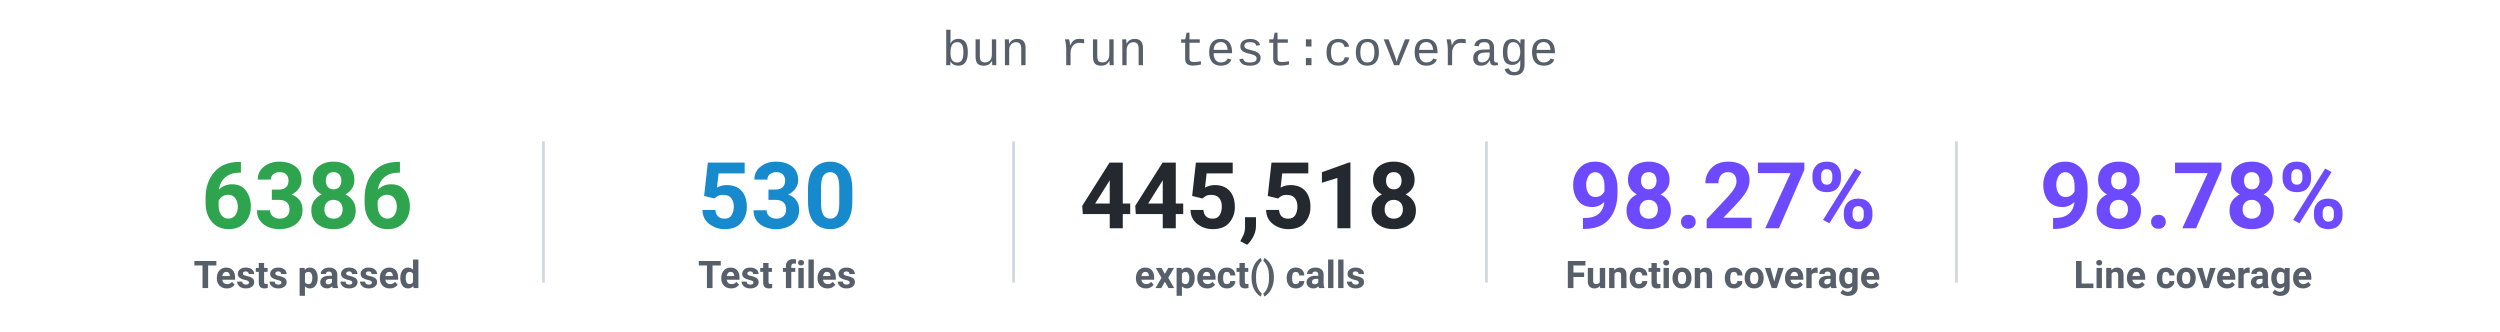
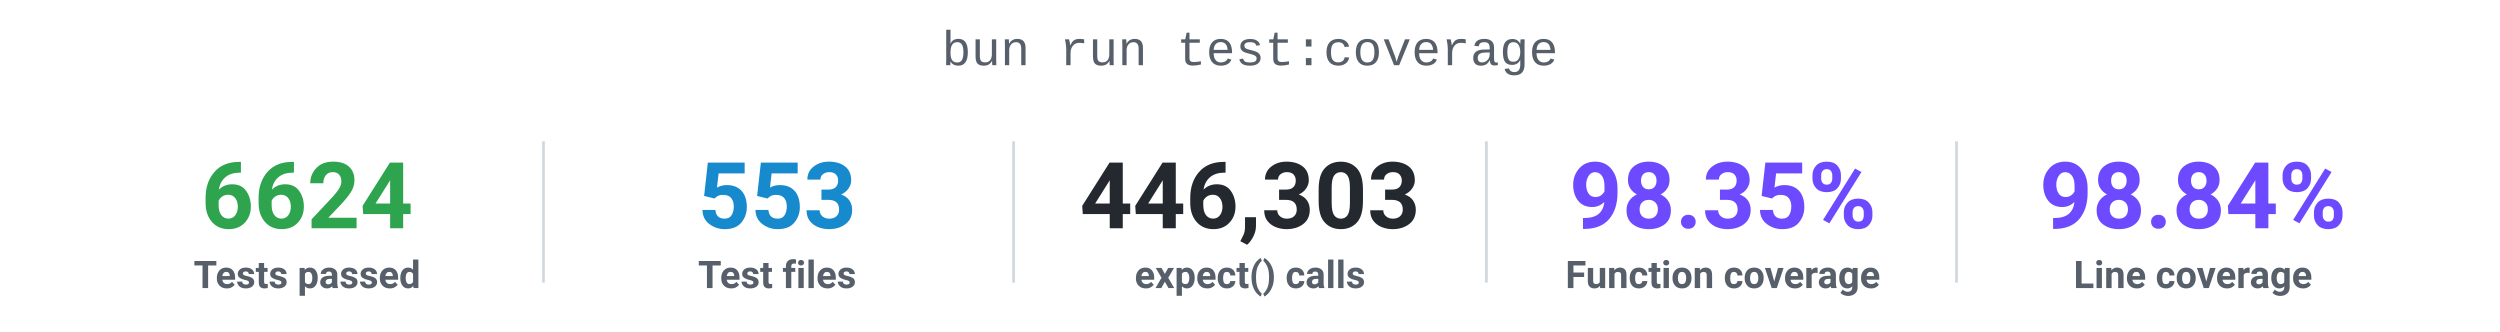
- <svg xmlns="http://www.w3.org/2000/svg" viewBox="0 0 920 122" width="920" height="122" role="img" aria-label="bun run test:coverage — 6386 tests passed, 530 test files, 445,518 expect() calls, 98.27% function coverage, 98.78% line coverage">
+ <svg xmlns="http://www.w3.org/2000/svg" viewBox="0 0 920 122" width="920" height="122" role="img" aria-label="bun run test:coverage — 6624 tests passed, 553 test files, 446,303 expect() calls, 98.35% function coverage, 98.84% line coverage">
  <style>
    .cmd { font-family: ui-monospace, SFMono-Regular, 'SF Mono', Menlo, Consolas, 'Liberation Mono', monospace; font-weight: 500; font-size: 18px; }
    .val { font-family: system-ui, -apple-system, BlinkMacSystemFont, 'Segoe UI', Roboto, sans-serif; font-weight: 700; font-size: 34px; }
    .lbl { font-family: system-ui, -apple-system, BlinkMacSystemFont, 'Segoe UI', Roboto, sans-serif; font-weight: 600; font-size: 14px; }
  </style>
  <text x="460" y="24" text-anchor="middle" class="cmd" fill="#57606a">bun run test:coverage</text>
  <line x1="200" y1="52" x2="200" y2="104" stroke="#d0d7de" stroke-width="1" />
  <line x1="373" y1="52" x2="373" y2="104" stroke="#d0d7de" stroke-width="1" />
  <line x1="547" y1="52" x2="547" y2="104" stroke="#d0d7de" stroke-width="1" />
  <line x1="720" y1="52" x2="720" y2="104" stroke="#d0d7de" stroke-width="1" />
-   <text x="113" y="84" text-anchor="middle" class="val" fill="#2ea44f">6386</text>
+   <text x="113" y="84" text-anchor="middle" class="val" fill="#2ea44f">6624</text>
  <text x="113" y="106" text-anchor="middle" class="lbl" fill="#57606a">Tests passed</text>
-   <text x="286" y="84" text-anchor="middle" class="val" fill="#1789cd">530</text>
+   <text x="286" y="84" text-anchor="middle" class="val" fill="#1789cd">553</text>
  <text x="286" y="106" text-anchor="middle" class="lbl" fill="#57606a">Test files</text>
-   <text x="460" y="84" text-anchor="middle" class="val" fill="#24292f">445,518</text>
+   <text x="460" y="84" text-anchor="middle" class="val" fill="#24292f">446,303</text>
  <text x="460" y="106" text-anchor="middle" class="lbl" fill="#57606a">expect() calls</text>
-   <text x="634" y="84" text-anchor="middle" class="val" fill="#6d4aff">98.27%</text>
+   <text x="634" y="84" text-anchor="middle" class="val" fill="#6d4aff">98.35%</text>
  <text x="634" y="106" text-anchor="middle" class="lbl" fill="#57606a">Function coverage</text>
-   <text x="807" y="84" text-anchor="middle" class="val" fill="#6d4aff">98.78%</text>
+   <text x="807" y="84" text-anchor="middle" class="val" fill="#6d4aff">98.84%</text>
  <text x="807" y="106" text-anchor="middle" class="lbl" fill="#57606a">Line coverage</text>
</svg>
